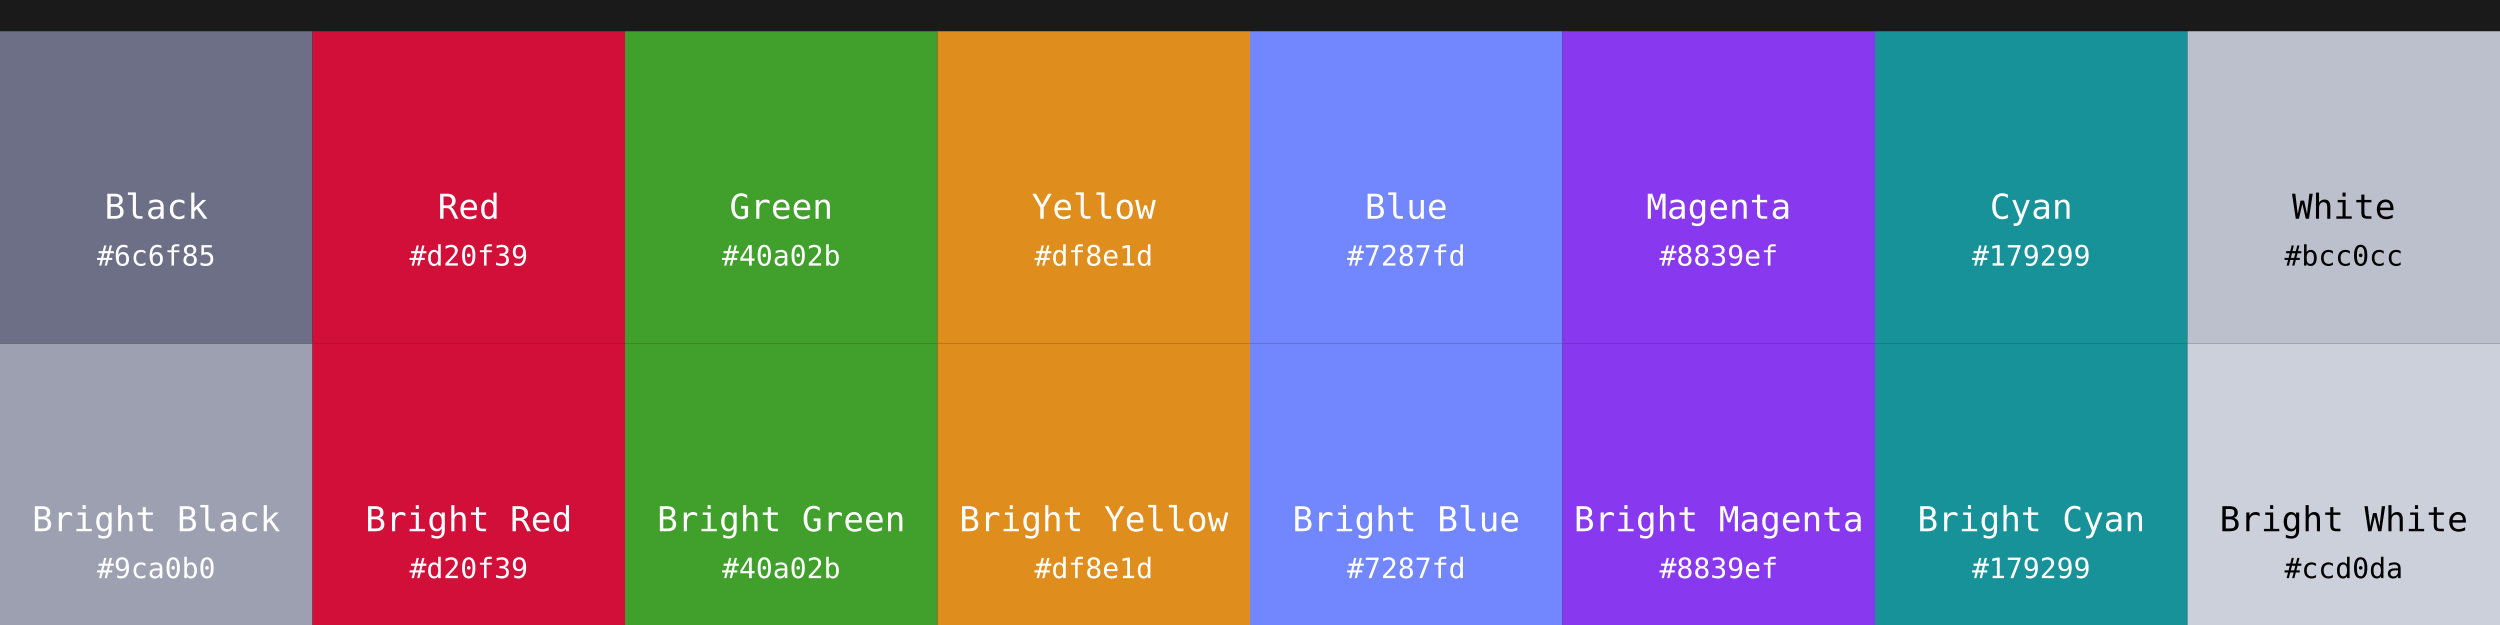
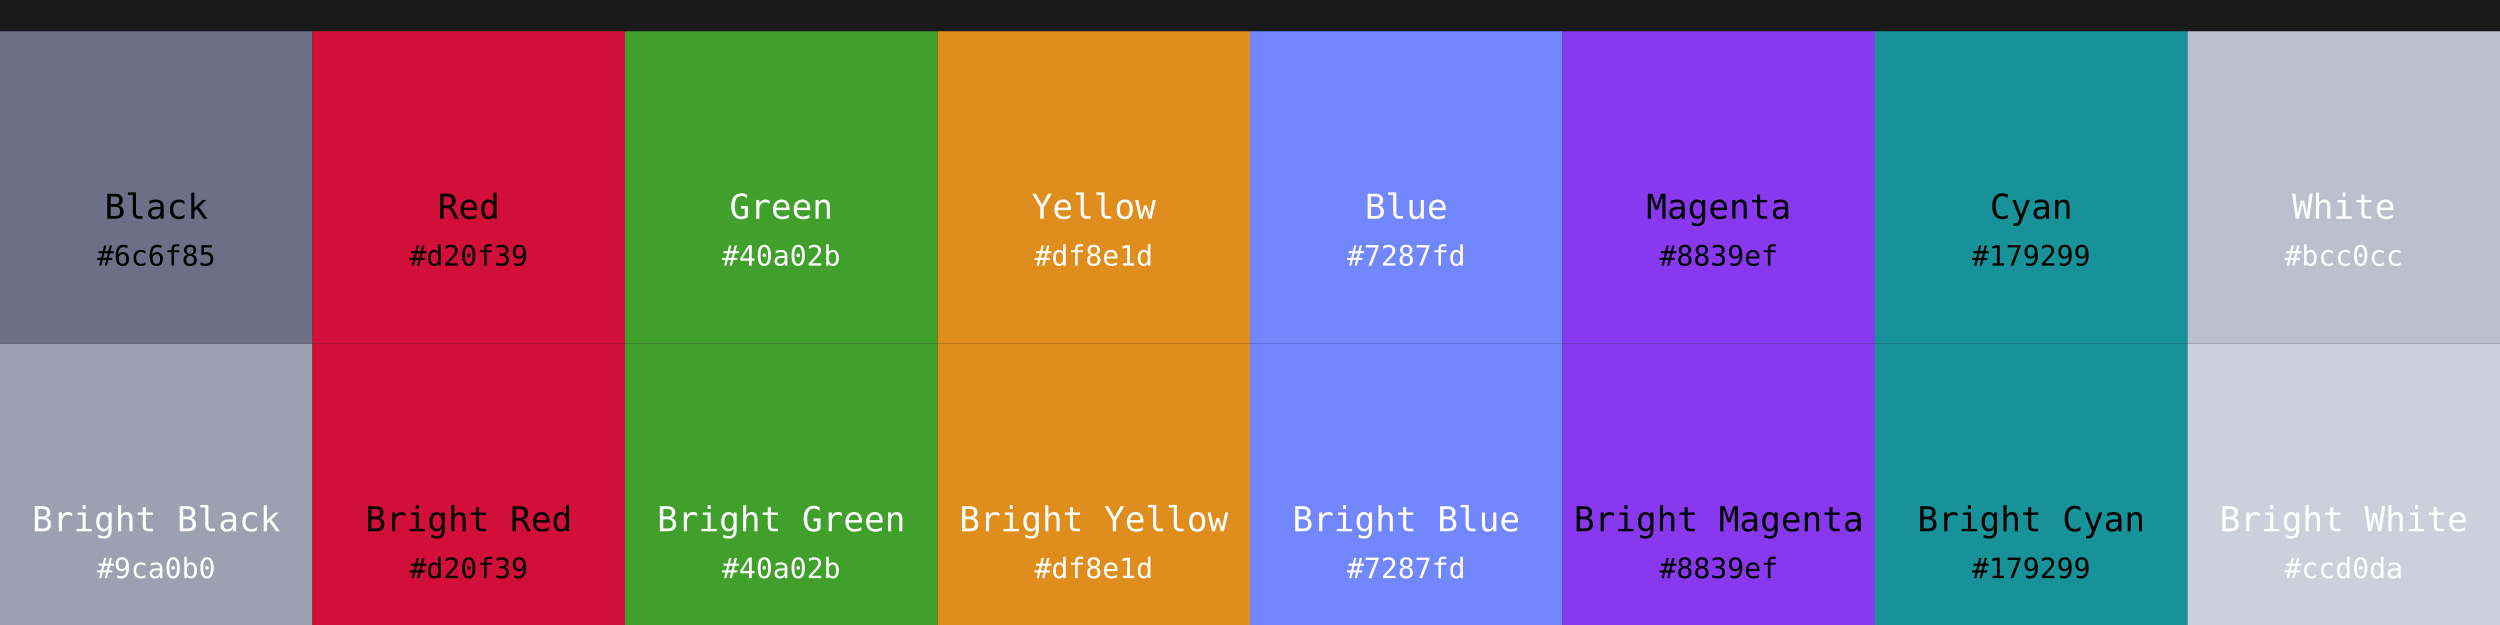
<svg xmlns="http://www.w3.org/2000/svg" width="800" height="200">
  <rect width="800" height="200" fill="#1a1a1a" />
  <rect x="0" y="10" width="100" height="100" fill="#6c6f85" />
-   <text x="50" y="70" font-family="monospace" font-size="11" fill="white" text-anchor="middle">Black</text>
-   <text x="50" y="85" font-family="monospace" font-size="9" fill="white" text-anchor="middle">#6c6f85</text>
+   <text x="50" y="70" font-family="monospace" font-size="11" fill="black" text-anchor="middle">Black</text>
+   <text x="50" y="85" font-family="monospace" font-size="9" fill="black" text-anchor="middle">#6c6f85</text>
  <rect x="100" y="10" width="100" height="100" fill="#d20f39" />
-   <text x="150" y="70" font-family="monospace" font-size="11" fill="white" text-anchor="middle">Red</text>
-   <text x="150" y="85" font-family="monospace" font-size="9" fill="white" text-anchor="middle">#d20f39</text>
+   <text x="150" y="70" font-family="monospace" font-size="11" fill="black" text-anchor="middle">Red</text>
+   <text x="150" y="85" font-family="monospace" font-size="9" fill="black" text-anchor="middle">#d20f39</text>
  <rect x="200" y="10" width="100" height="100" fill="#40a02b" />
  <text x="250" y="70" font-family="monospace" font-size="11" fill="white" text-anchor="middle">Green</text>
  <text x="250" y="85" font-family="monospace" font-size="9" fill="white" text-anchor="middle">#40a02b</text>
  <rect x="300" y="10" width="100" height="100" fill="#df8e1d" />
  <text x="350" y="70" font-family="monospace" font-size="11" fill="white" text-anchor="middle">Yellow</text>
  <text x="350" y="85" font-family="monospace" font-size="9" fill="white" text-anchor="middle">#df8e1d</text>
  <rect x="400" y="10" width="100" height="100" fill="#7287fd" />
  <text x="450" y="70" font-family="monospace" font-size="11" fill="white" text-anchor="middle">Blue</text>
  <text x="450" y="85" font-family="monospace" font-size="9" fill="white" text-anchor="middle">#7287fd</text>
  <rect x="500" y="10" width="100" height="100" fill="#8839ef" />
-   <text x="550" y="70" font-family="monospace" font-size="11" fill="white" text-anchor="middle">Magenta</text>
-   <text x="550" y="85" font-family="monospace" font-size="9" fill="white" text-anchor="middle">#8839ef</text>
+   <text x="550" y="70" font-family="monospace" font-size="11" fill="black" text-anchor="middle">Magenta</text>
+   <text x="550" y="85" font-family="monospace" font-size="9" fill="black" text-anchor="middle">#8839ef</text>
  <rect x="600" y="10" width="100" height="100" fill="#179299" />
-   <text x="650" y="70" font-family="monospace" font-size="11" fill="white" text-anchor="middle">Cyan</text>
-   <text x="650" y="85" font-family="monospace" font-size="9" fill="white" text-anchor="middle">#179299</text>
+   <text x="650" y="70" font-family="monospace" font-size="11" fill="black" text-anchor="middle">Cyan</text>
+   <text x="650" y="85" font-family="monospace" font-size="9" fill="black" text-anchor="middle">#179299</text>
  <rect x="700" y="10" width="100" height="100" fill="#bcc0cc" />
-   <text x="750" y="70" font-family="monospace" font-size="11" fill="black" text-anchor="middle">White</text>
-   <text x="750" y="85" font-family="monospace" font-size="9" fill="black" text-anchor="middle">#bcc0cc</text>
+   <text x="750" y="70" font-family="monospace" font-size="11" fill="white" text-anchor="middle">White</text>
+   <text x="750" y="85" font-family="monospace" font-size="9" fill="white" text-anchor="middle">#bcc0cc</text>
  <rect x="0" y="110" width="100" height="100" fill="#9ca0b0" />
  <text x="50" y="170" font-family="monospace" font-size="11" fill="white" text-anchor="middle">Bright Black</text>
  <text x="50" y="185" font-family="monospace" font-size="9" fill="white" text-anchor="middle">#9ca0b0</text>
  <rect x="100" y="110" width="100" height="100" fill="#d20f39" />
-   <text x="150" y="170" font-family="monospace" font-size="11" fill="white" text-anchor="middle">Bright Red</text>
-   <text x="150" y="185" font-family="monospace" font-size="9" fill="white" text-anchor="middle">#d20f39</text>
+   <text x="150" y="170" font-family="monospace" font-size="11" fill="black" text-anchor="middle">Bright Red</text>
+   <text x="150" y="185" font-family="monospace" font-size="9" fill="black" text-anchor="middle">#d20f39</text>
  <rect x="200" y="110" width="100" height="100" fill="#40a02b" />
  <text x="250" y="170" font-family="monospace" font-size="11" fill="white" text-anchor="middle">Bright Green</text>
  <text x="250" y="185" font-family="monospace" font-size="9" fill="white" text-anchor="middle">#40a02b</text>
  <rect x="300" y="110" width="100" height="100" fill="#df8e1d" />
  <text x="350" y="170" font-family="monospace" font-size="11" fill="white" text-anchor="middle">Bright Yellow</text>
  <text x="350" y="185" font-family="monospace" font-size="9" fill="white" text-anchor="middle">#df8e1d</text>
  <rect x="400" y="110" width="100" height="100" fill="#7287fd" />
  <text x="450" y="170" font-family="monospace" font-size="11" fill="white" text-anchor="middle">Bright Blue</text>
  <text x="450" y="185" font-family="monospace" font-size="9" fill="white" text-anchor="middle">#7287fd</text>
  <rect x="500" y="110" width="100" height="100" fill="#8839ef" />
-   <text x="550" y="170" font-family="monospace" font-size="11" fill="white" text-anchor="middle">Bright Magenta</text>
-   <text x="550" y="185" font-family="monospace" font-size="9" fill="white" text-anchor="middle">#8839ef</text>
+   <text x="550" y="170" font-family="monospace" font-size="11" fill="black" text-anchor="middle">Bright Magenta</text>
+   <text x="550" y="185" font-family="monospace" font-size="9" fill="black" text-anchor="middle">#8839ef</text>
  <rect x="600" y="110" width="100" height="100" fill="#179299" />
-   <text x="650" y="170" font-family="monospace" font-size="11" fill="white" text-anchor="middle">Bright Cyan</text>
-   <text x="650" y="185" font-family="monospace" font-size="9" fill="white" text-anchor="middle">#179299</text>
+   <text x="650" y="170" font-family="monospace" font-size="11" fill="black" text-anchor="middle">Bright Cyan</text>
+   <text x="650" y="185" font-family="monospace" font-size="9" fill="black" text-anchor="middle">#179299</text>
  <rect x="700" y="110" width="100" height="100" fill="#ccd0da" />
-   <text x="750" y="170" font-family="monospace" font-size="11" fill="black" text-anchor="middle">Bright White</text>
-   <text x="750" y="185" font-family="monospace" font-size="9" fill="black" text-anchor="middle">#ccd0da</text>
+   <text x="750" y="170" font-family="monospace" font-size="11" fill="white" text-anchor="middle">Bright White</text>
+   <text x="750" y="185" font-family="monospace" font-size="9" fill="white" text-anchor="middle">#ccd0da</text>
</svg>
